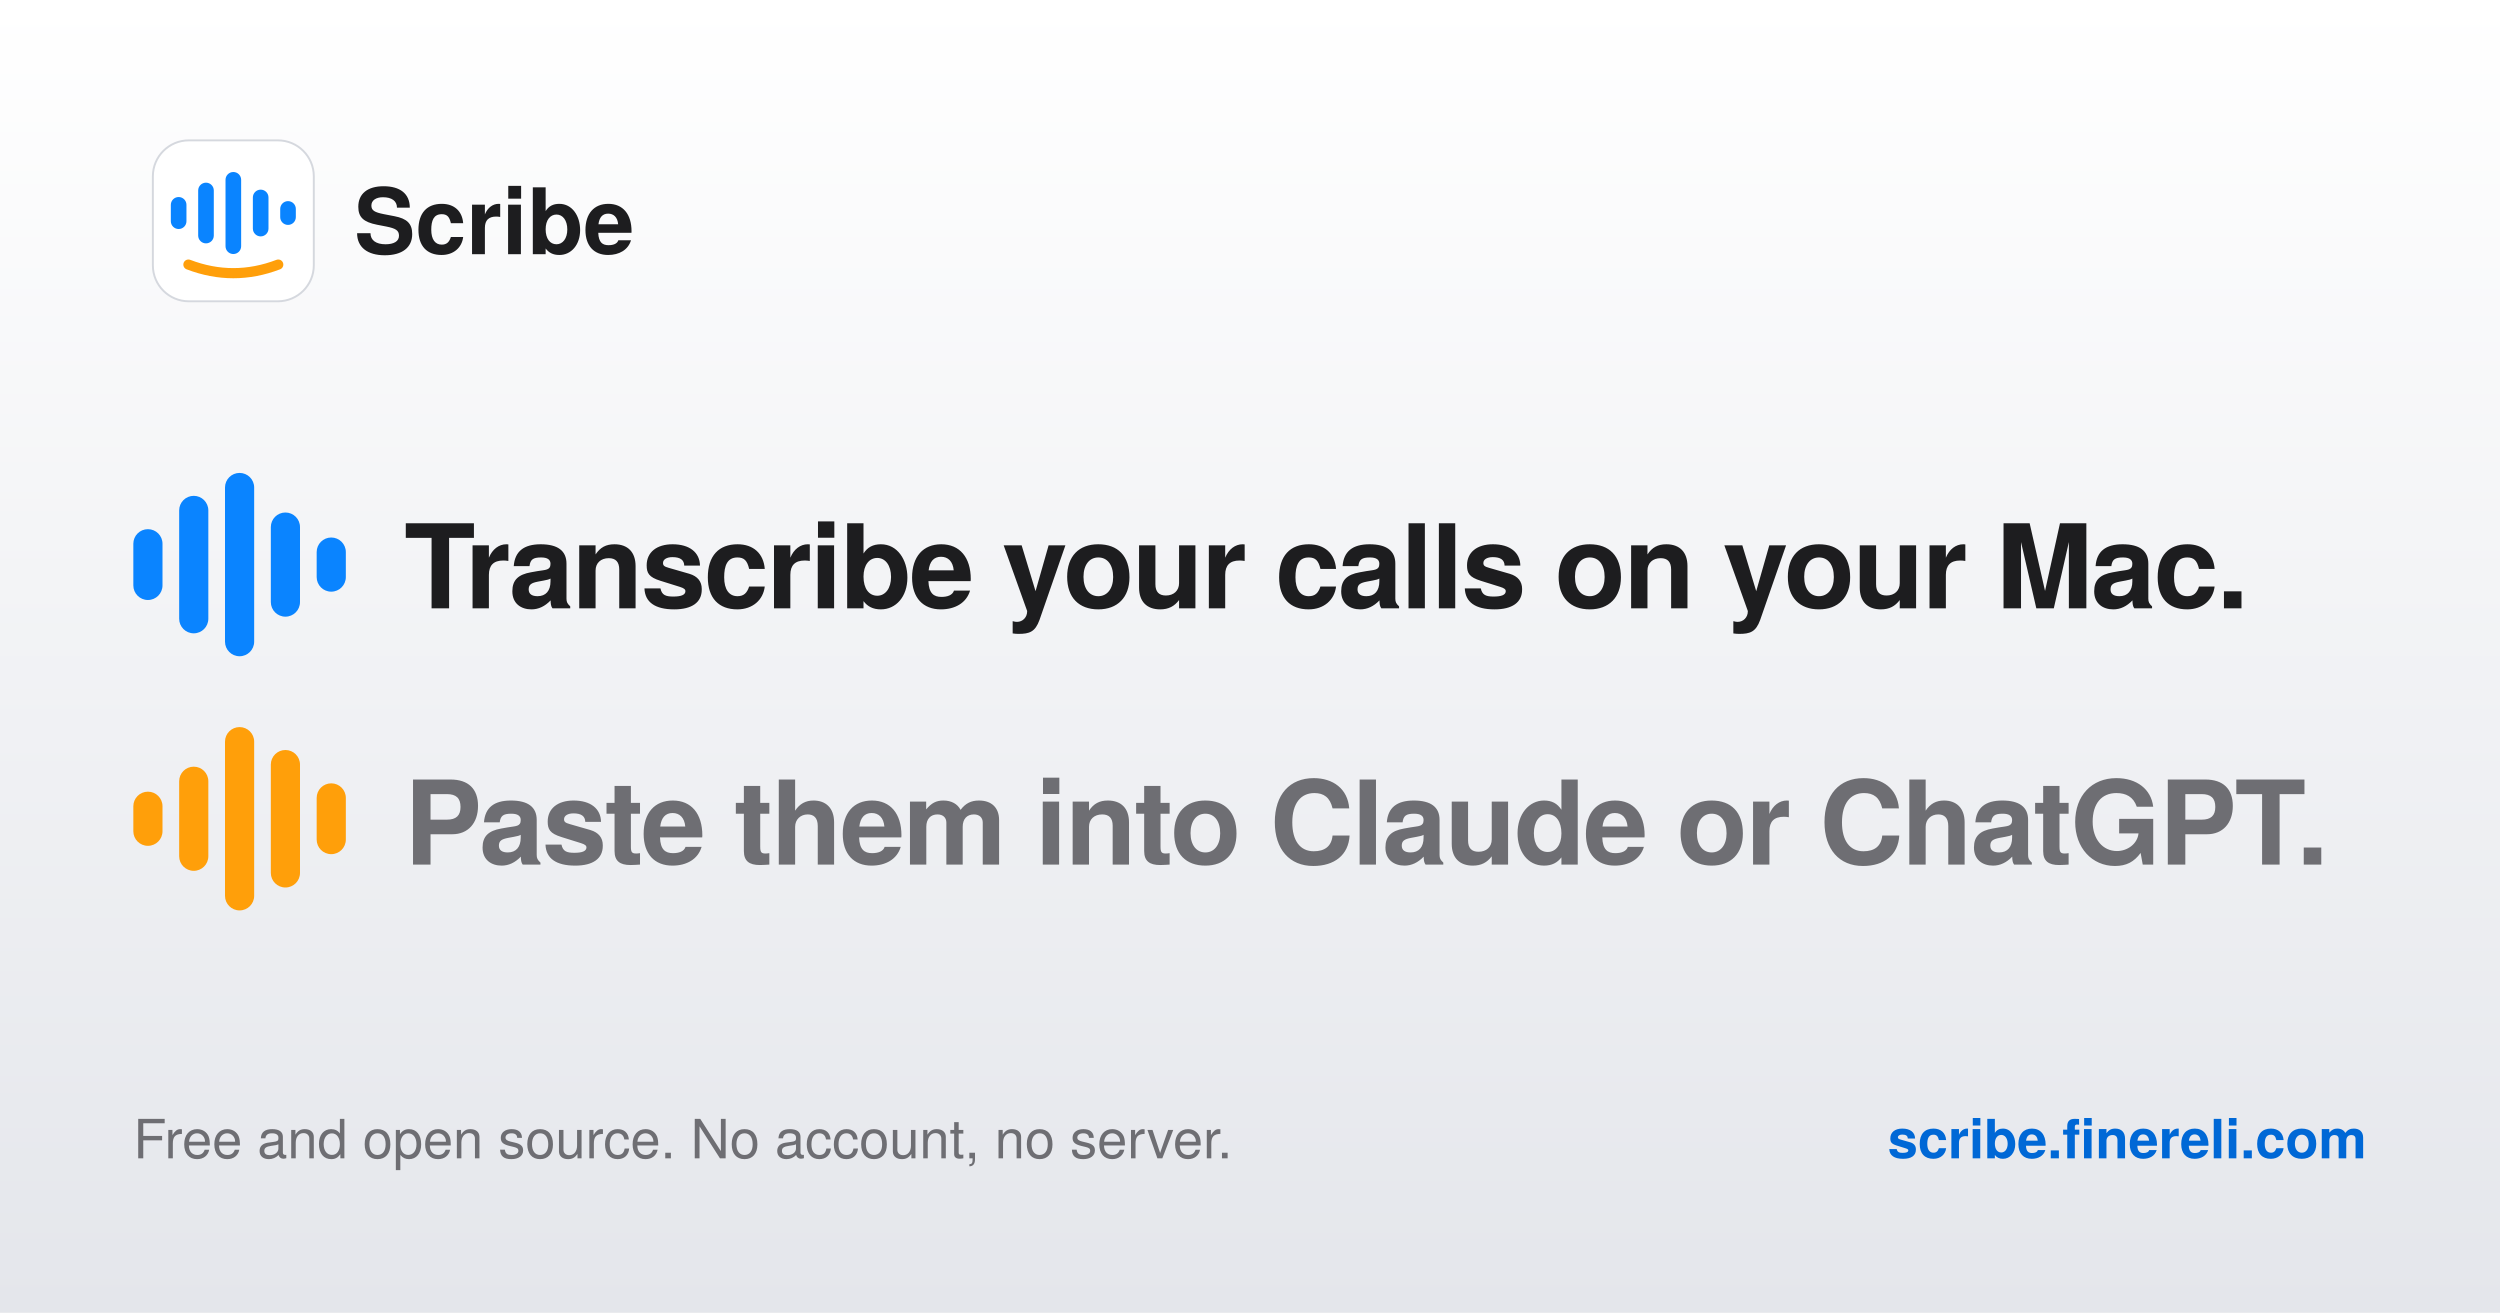
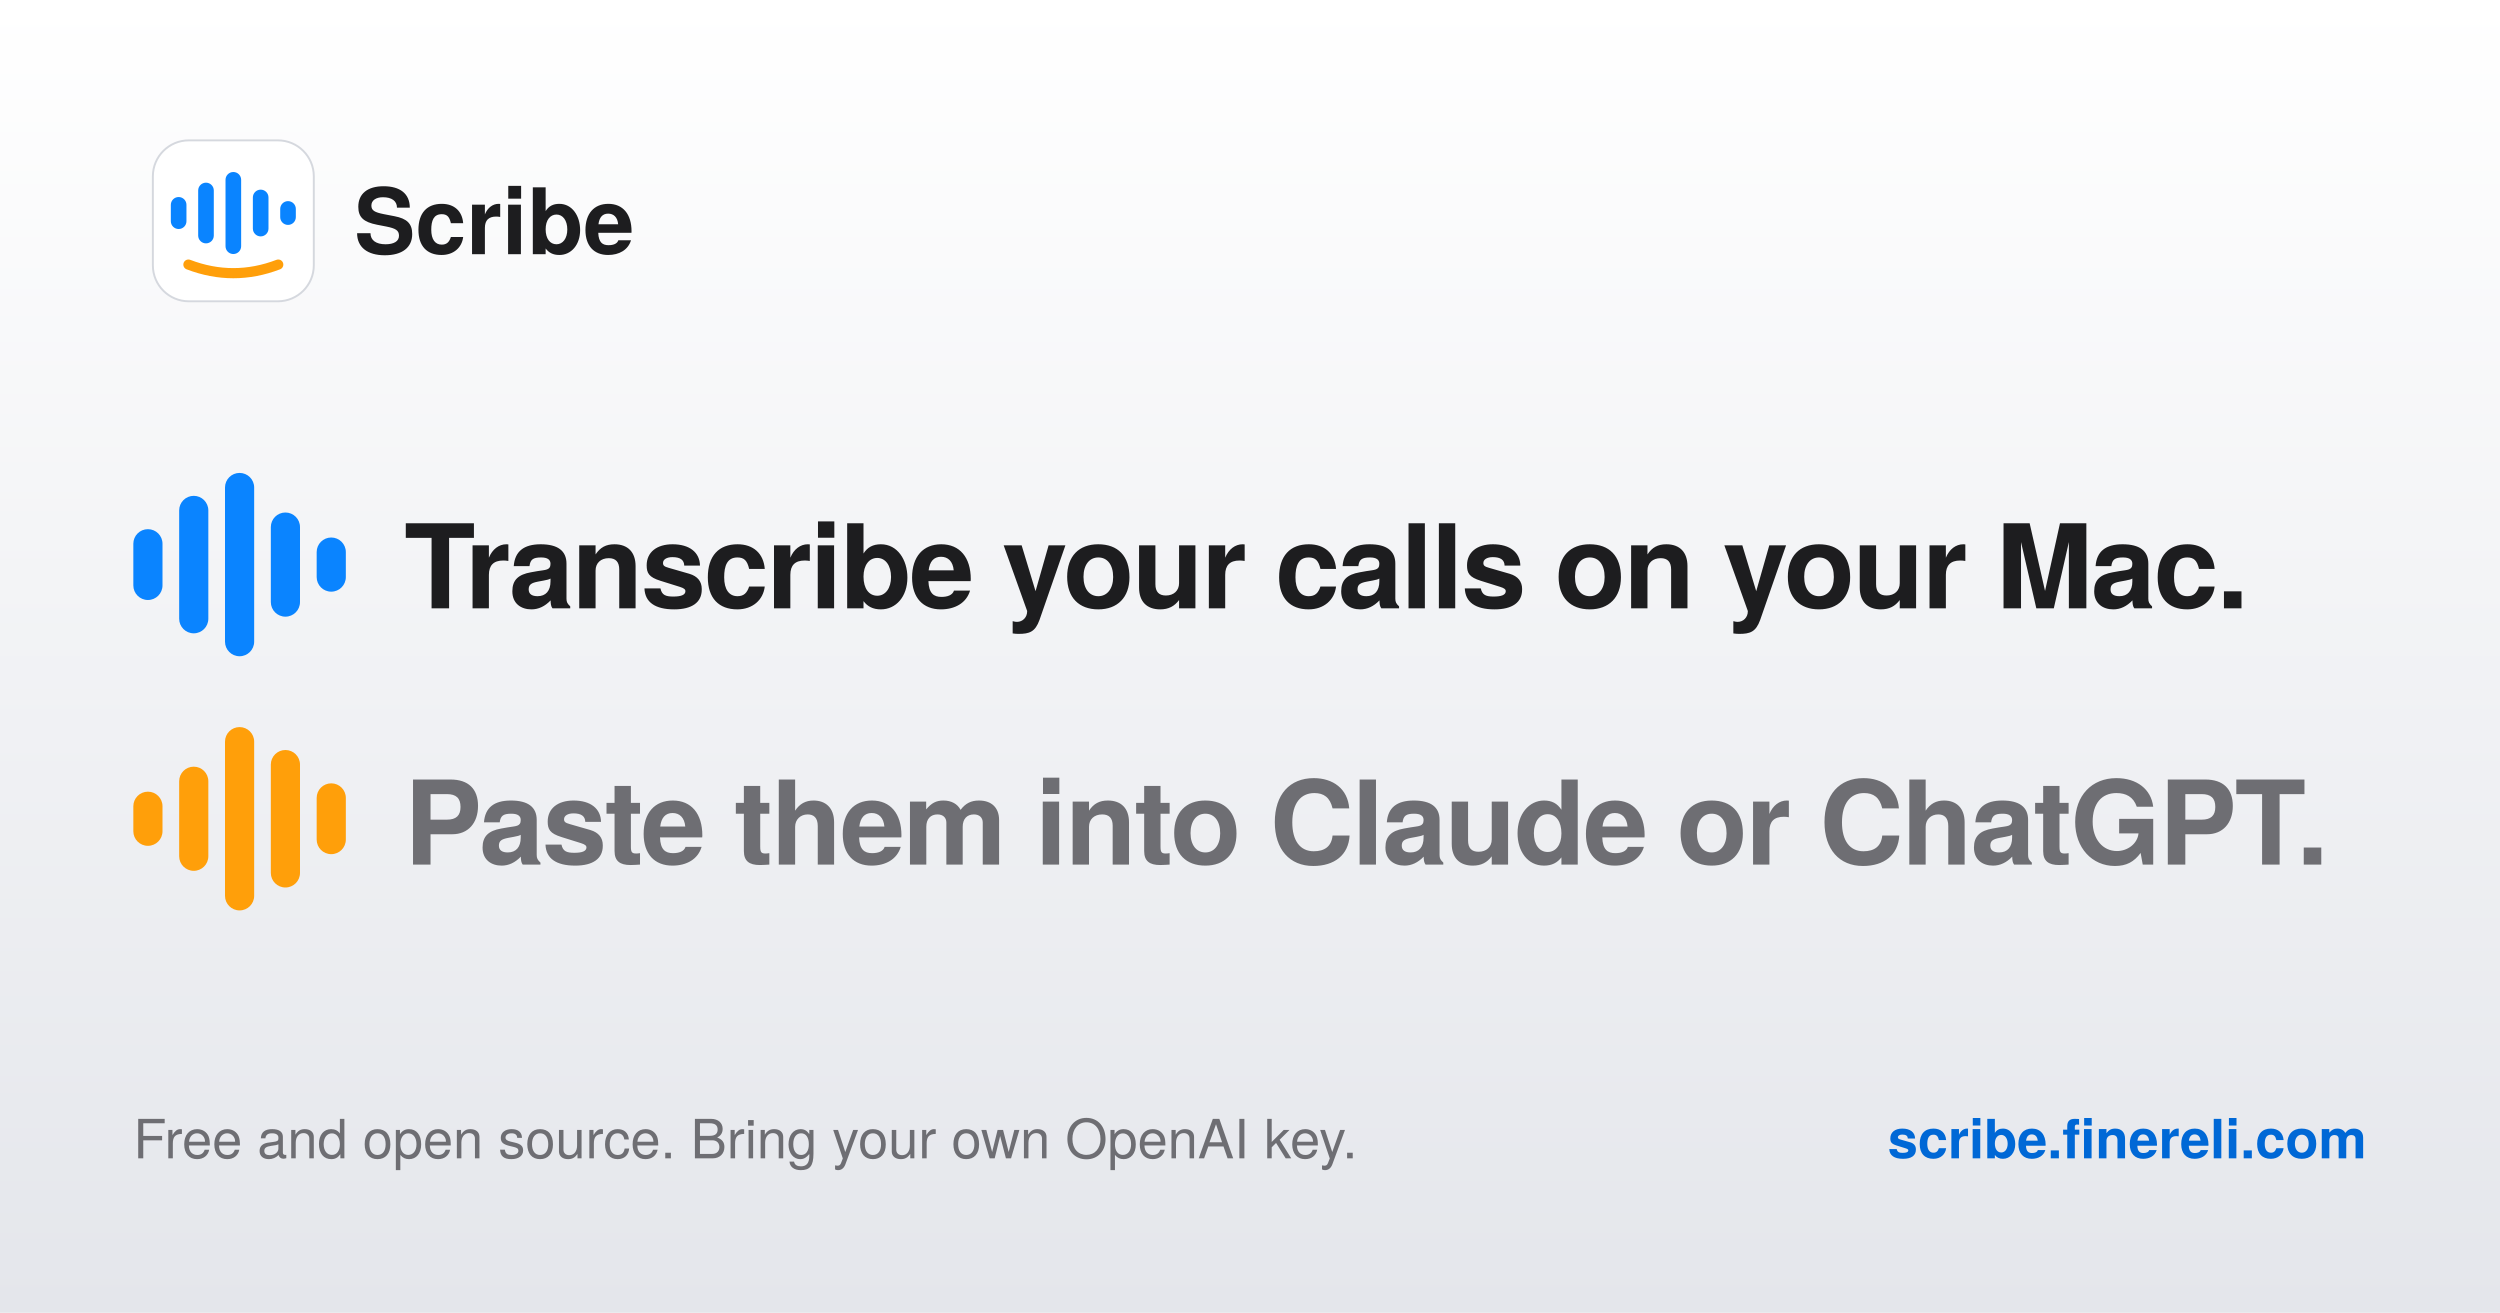
<svg xmlns="http://www.w3.org/2000/svg" width="1200" height="630" viewBox="0 0 1200 630">
  <defs>
    <linearGradient id="bg" x1="0" y1="0" x2="0" y2="1">
      <stop offset="0" stop-color="#FFFFFF" />
      <stop offset="1" stop-color="#E4E6EB" />
    </linearGradient>
  </defs>
  <rect width="1200" height="630" fill="url(#bg)" />
  <g transform="translate(64 58) scale(0.1875)">
    <rect x="50" y="50" width="412" height="412" rx="92" fill="#FFFFFF" stroke="#D5D8DE" stroke-width="5" />
    <g id="me" fill="#0A84FF">
      <rect x="96" y="195.05" width="40" height="81.9" rx="20" />
      <rect x="166" y="158.3" width="40" height="155.4" rx="20" />
      <rect x="236" y="131" width="40" height="210" rx="20" />
      <rect x="306" y="176.15" width="40" height="119.7" rx="20" />
      <rect x="376" y="205.55" width="40" height="60.9" rx="20" />
    </g>
    <path id="line" d="M141 368 Q256 412 371 368" fill="none" stroke="#FF9F0A" stroke-width="26" stroke-linecap="round" />
  </g>
  <text x="170" y="122" font-family="'.SF NS Rounded', 'Helvetica Neue', sans-serif" font-weight="700" font-size="44" fill="#1D1D1F">Scribe</text>
  <g fill="#0A84FF">
    <rect x="64" y="254" width="14" height="34" rx="7" />
    <rect x="86" y="238" width="14" height="66" rx="7" />
    <rect x="108" y="227" width="14" height="88" rx="7" />
    <rect x="130" y="246" width="14" height="50" rx="7" />
    <rect x="152" y="258" width="14" height="26" rx="7" />
  </g>
  <text x="194" y="292" font-family="'.SF NS Rounded', 'Helvetica Neue', sans-serif" font-weight="700" font-size="56" fill="#1D1D1F" letter-spacing="-1">Transcribe your calls on your Mac.</text>
  <g fill="#FF9F0A">
    <rect x="64" y="380" width="14" height="26" rx="7" />
    <rect x="86" y="368" width="14" height="50" rx="7" />
    <rect x="108" y="349" width="14" height="88" rx="7" />
    <rect x="130" y="360" width="14" height="66" rx="7" />
    <rect x="152" y="376" width="14" height="34" rx="7" />
  </g>
  <text x="194" y="415" font-family="'.SF NS Rounded', 'Helvetica Neue', sans-serif" font-weight="700" font-size="56" fill="#6E6E73" letter-spacing="-1">Paste them into Claude or ChatGPT.</text>
-   <text x="64" y="556" font-family="'.SF NS Rounded', 'Helvetica Neue', sans-serif" font-weight="500" font-size="26" fill="#6E6E73">Free and open source. No account, no server.</text>
+   <text x="64" y="556" font-family="'.SF NS Rounded', 'Helvetica Neue', sans-serif" font-weight="500" font-size="26" fill="#6E6E73">Free and open source. Bring your own OpenAI key.</text>
  <text x="1136" y="556" text-anchor="end" font-family="'.SF NS Rounded', 'Helvetica Neue', sans-serif" font-weight="600" font-size="26" fill="#0068D6">scribe.finereli.com</text>
</svg>
